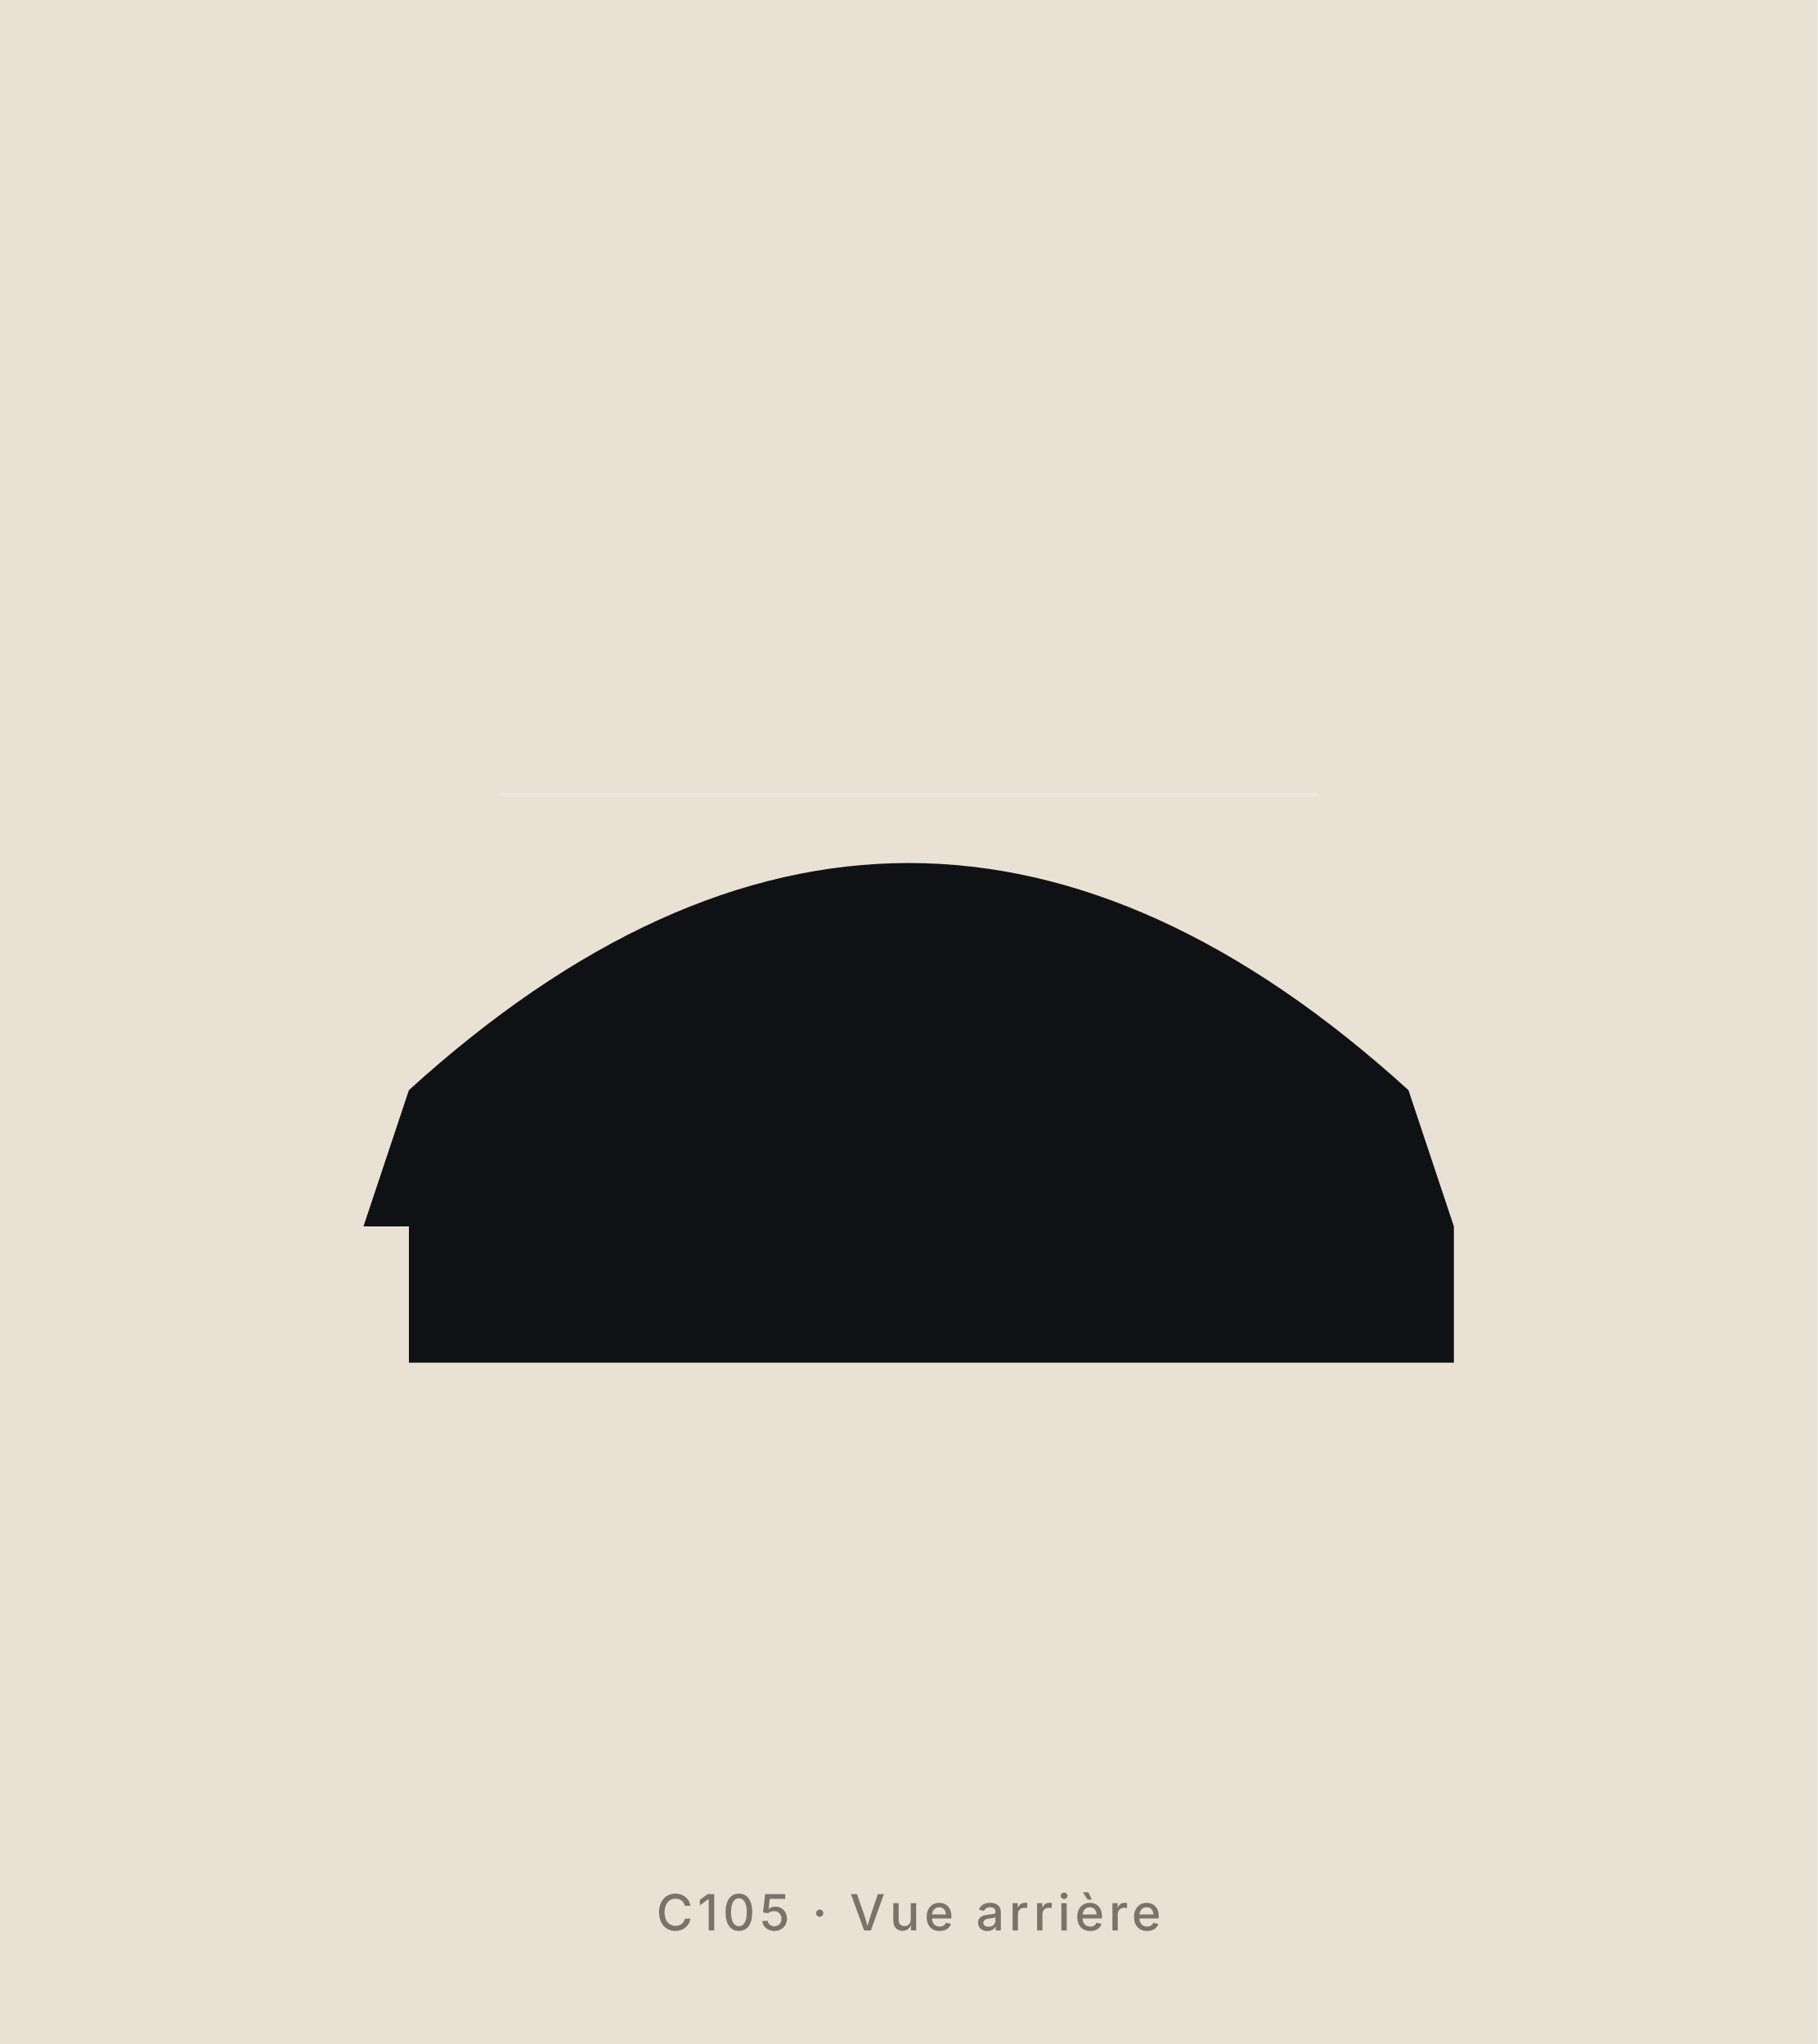
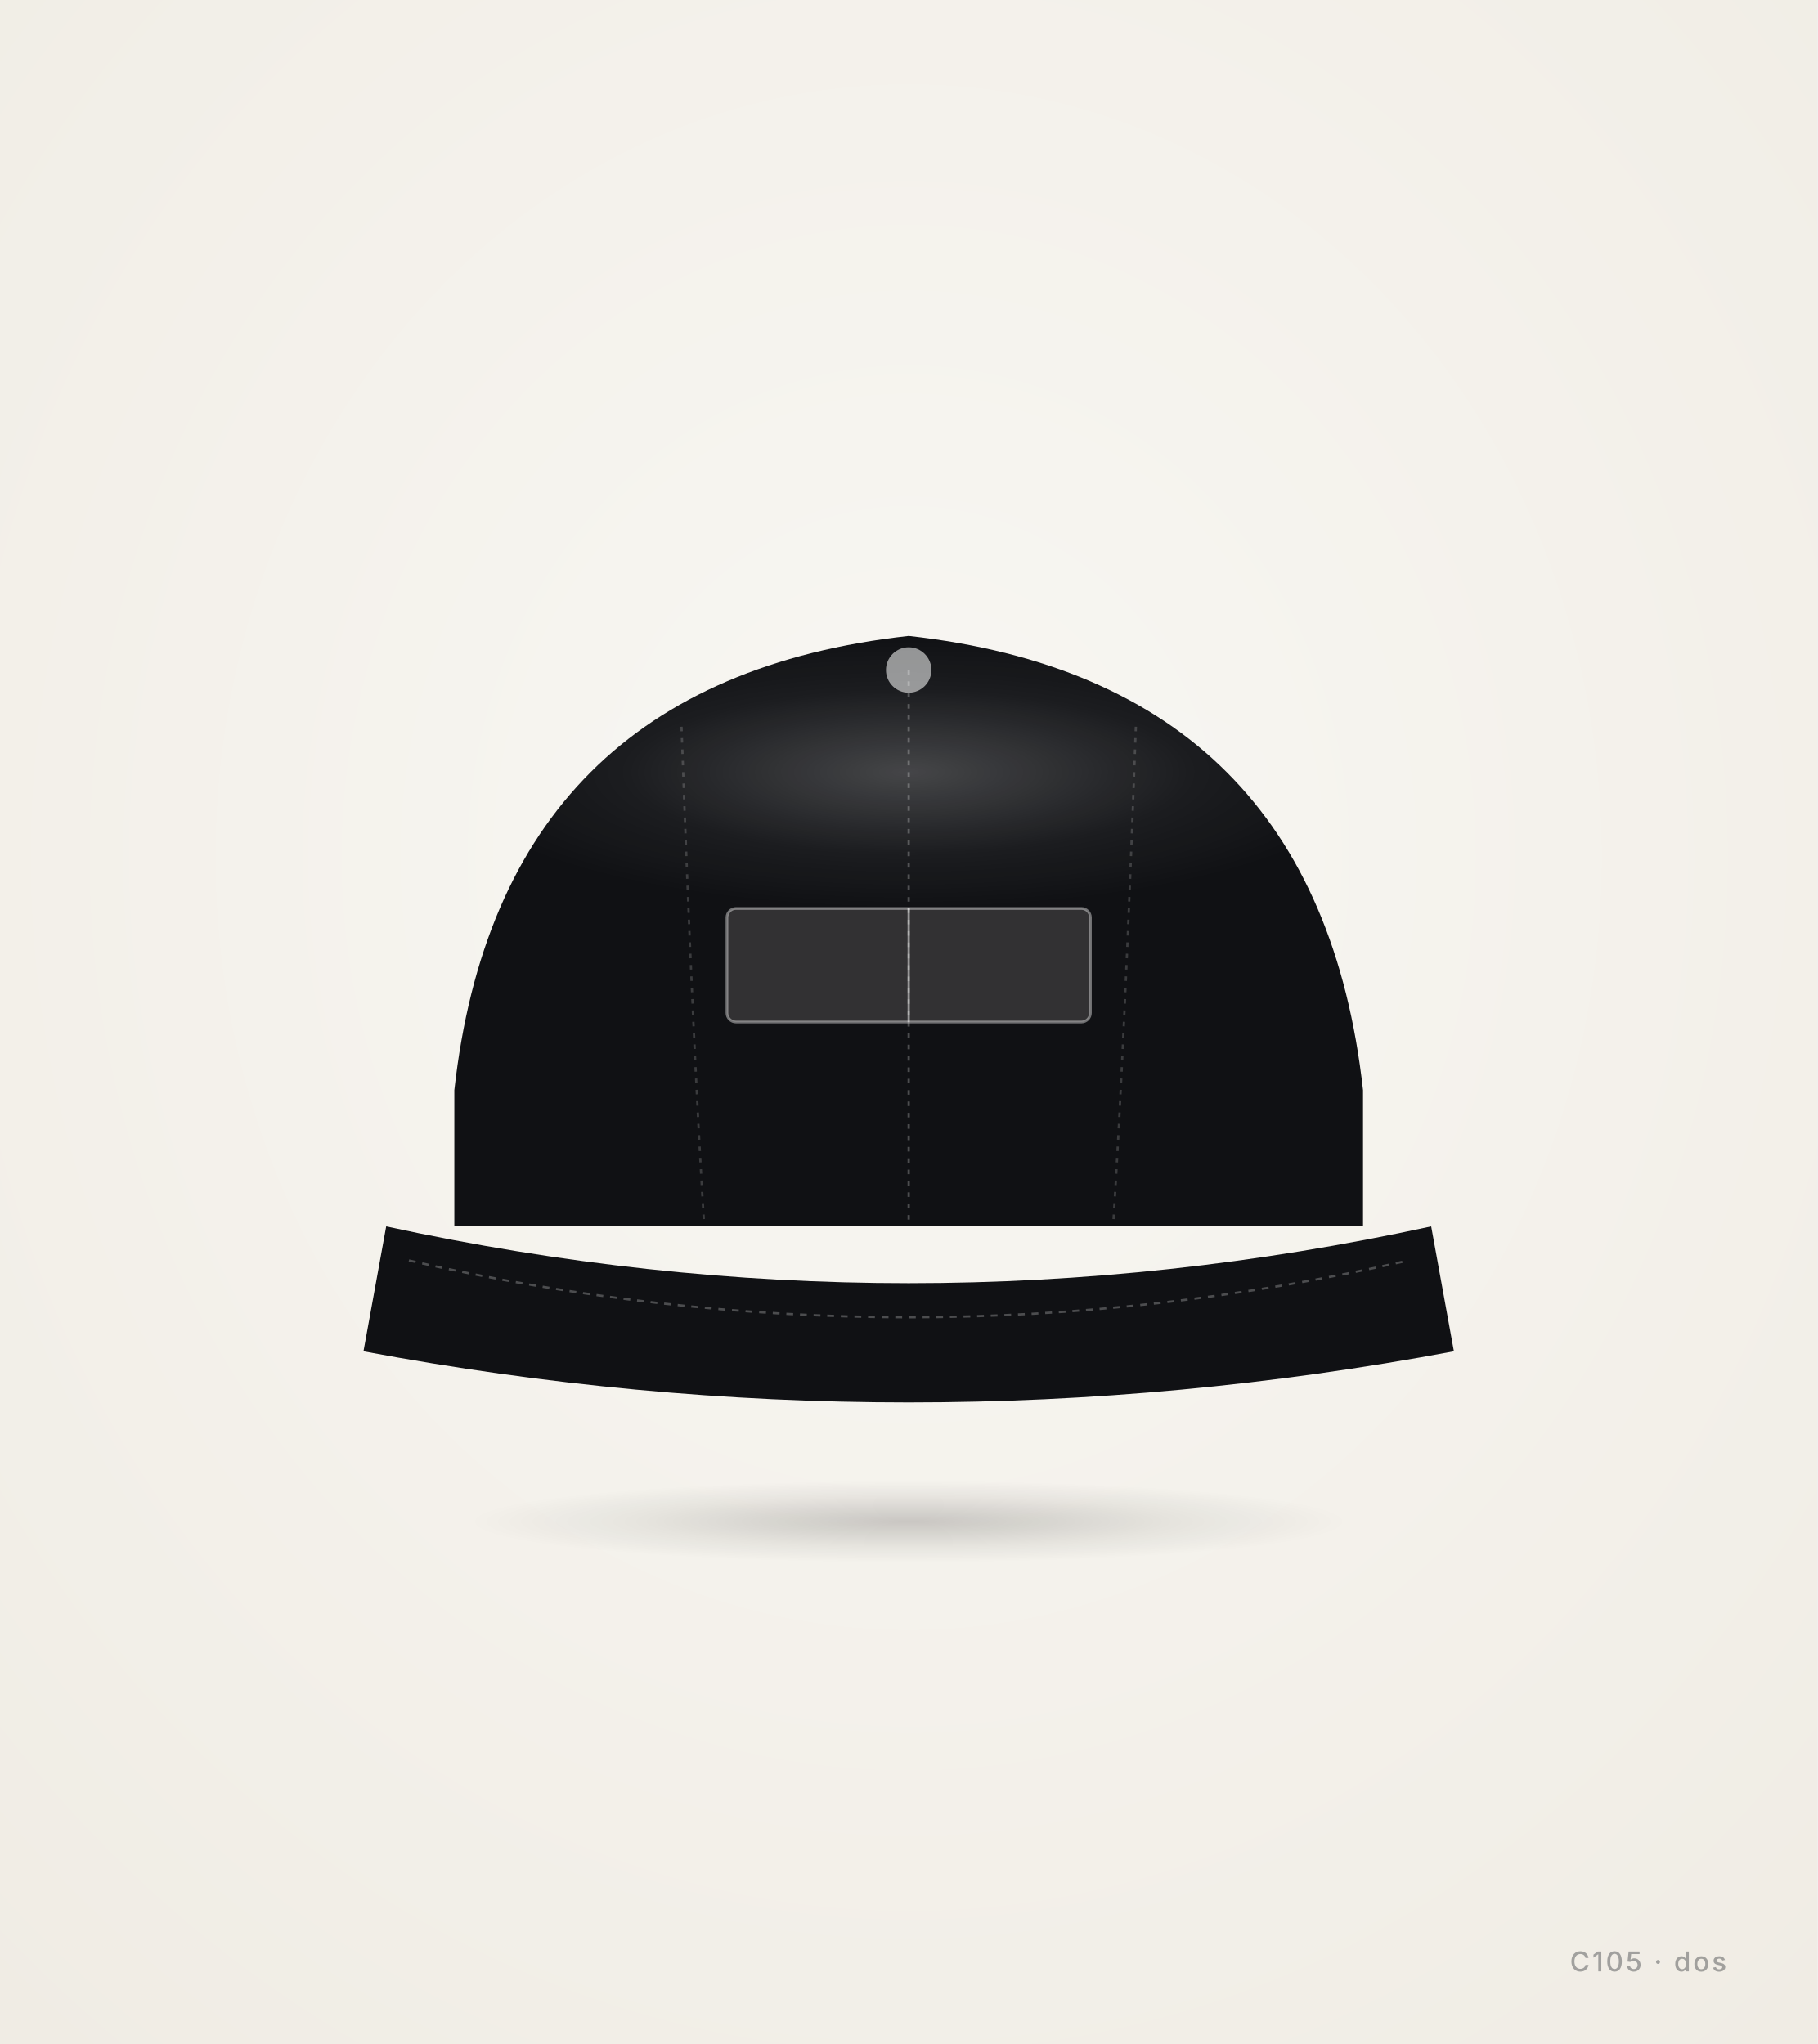
- <svg xmlns="http://www.w3.org/2000/svg" viewBox="0 0 800 900" width="800" height="900" role="img" aria-label="C105 Vue arrière">
-   <rect width="800" height="900" fill="#E9E2D4" />
+ <svg xmlns="http://www.w3.org/2000/svg" viewBox="0 0 800 900" width="800" height="900" role="img" aria-label="C105 arriere">
+   <defs>
+     <radialGradient id="bg-C105--back" cx="50%" cy="42%" r="75%">
+       <stop offset="0%" stop-color="#F8F7F3" />
+       <stop offset="100%" stop-color="#F0ECE4" />
+     </radialGradient>
+     <radialGradient id="hl-C105--back" cx="50%" cy="50%" r="50%">
+       <stop offset="0%" stop-color="#FFFFFF" stop-opacity="0.22" />
+       <stop offset="60%" stop-color="#FFFFFF" stop-opacity="0.05" />
+       <stop offset="100%" stop-color="#FFFFFF" stop-opacity="0" />
+     </radialGradient>
+     <radialGradient id="sh-C105--back" cx="50%" cy="50%" r="50%">
+       <stop offset="0%" stop-color="#000000" stop-opacity="0.10" />
+       <stop offset="100%" stop-color="#000000" stop-opacity="0" />
+     </radialGradient>
+     <radialGradient id="gnd-C105--back" cx="50%" cy="50%" r="50%">
+       <stop offset="0%" stop-color="#000000" stop-opacity="0.18" />
+       <stop offset="60%" stop-color="#000000" stop-opacity="0.06" />
+       <stop offset="100%" stop-color="#000000" stop-opacity="0" />
+     </radialGradient>
+   </defs>
+   <rect width="800" height="900" fill="url(#bg-C105--back)" />
+   <ellipse cx="400" cy="670" rx="193.2" ry="18" fill="url(#gnd-C105--back)" />
  <g>
-     <path d="M180 480 Q400 280 620 480 L640 540 L160 540 Z M180 540 L640 540 L640 600 L180 600 Z" fill="#101114" stroke="none" stroke-width="3" />
-     <line x1="220" y1="350" x2="580" y2="350" stroke="#FFFFFF" stroke-opacity="0.18" stroke-width="2" />
+     <path d="M 170 540 Q 400 590 630 540 L 640 595 Q 400 640 160 595 Z" fill="#101114" stroke="none" stroke-width="0" stroke-linejoin="round" />
+     <path d="M 200 480 Q 220 300 400 280 Q 580 300 600 480 L 600 540 L 200 540 Z" fill="#101114" stroke="none" stroke-width="0" stroke-linejoin="round" />
+     <path d="M 400 295 m -10 0 a 10 10 0 1 0 20 0 a 10 10 0 1 0 -20 0" fill="#FFFFFF" fill-opacity="0.55" />
+     <ellipse cx="400" cy="340" rx="207" ry="60" fill="url(#hl-C105--back)" />
+     <path d="M 400 295 L 400 540" fill="none" stroke="#FFFFFF" stroke-opacity="0.252" stroke-width="1" stroke-dasharray="2 3" />
+     <path d="M 300 320 Q 305 460 310 540" fill="none" stroke="#FFFFFF" stroke-opacity="0.18" stroke-width="1" stroke-dasharray="2 3" />
+     <path d="M 500 320 Q 495 460 490 540" fill="none" stroke="#FFFFFF" stroke-opacity="0.18" stroke-width="1" stroke-dasharray="2 3" />
+     <path d="M 180 555 Q 400 605 620 555" fill="none" stroke="#FFFFFF" stroke-opacity="0.252" stroke-width="1" stroke-dasharray="3 3" />
+     <rect x="320" y="400" width="160" height="50" rx="4" fill="#F0ECE4" fill-opacity="0.15" stroke="#FFFFFF" stroke-opacity="0.4" stroke-width="1.2" />
+     <line x1="400" y1="400" x2="400" y2="450" stroke="#FFFFFF" stroke-opacity="0.5" stroke-width="1" />
  </g>
-   <text x="400" y="850" text-anchor="middle" font-family="Inter,system-ui,sans-serif" font-size="22" font-weight="500" fill="#7A7368" letter-spacing="2">C105 · Vue arrière</text>
+   <text x="760" y="868" text-anchor="end" font-family="Inter,system-ui,sans-serif" font-size="12" font-weight="500" fill="#2A2D33" fill-opacity="0.4" letter-spacing="1">C105 · dos</text>
</svg>
